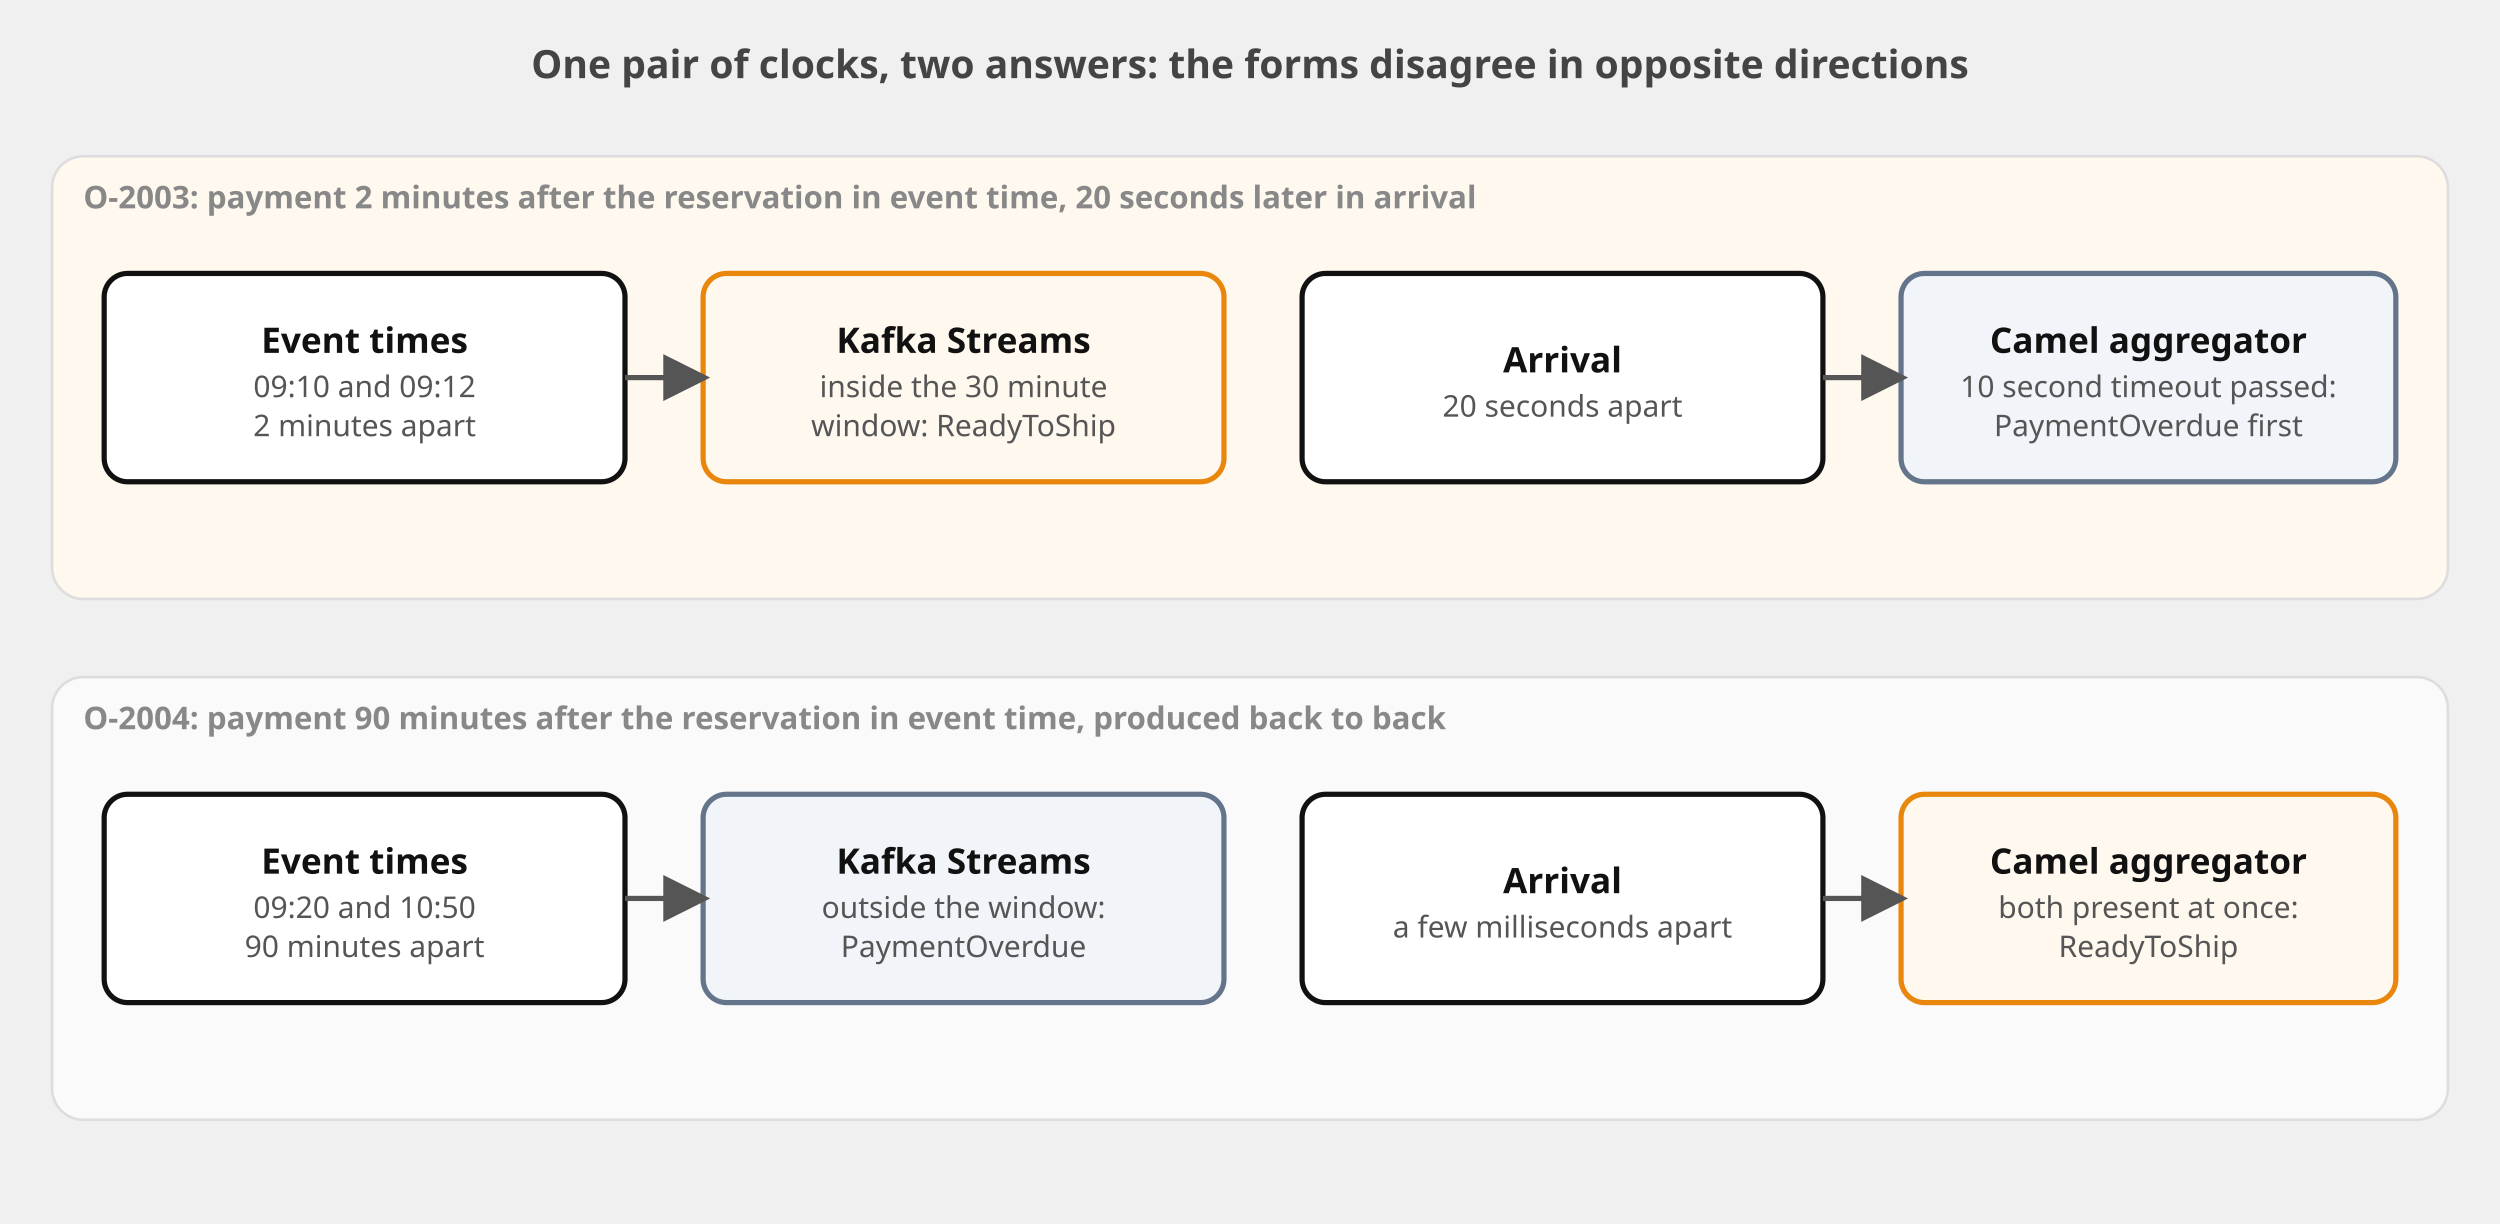
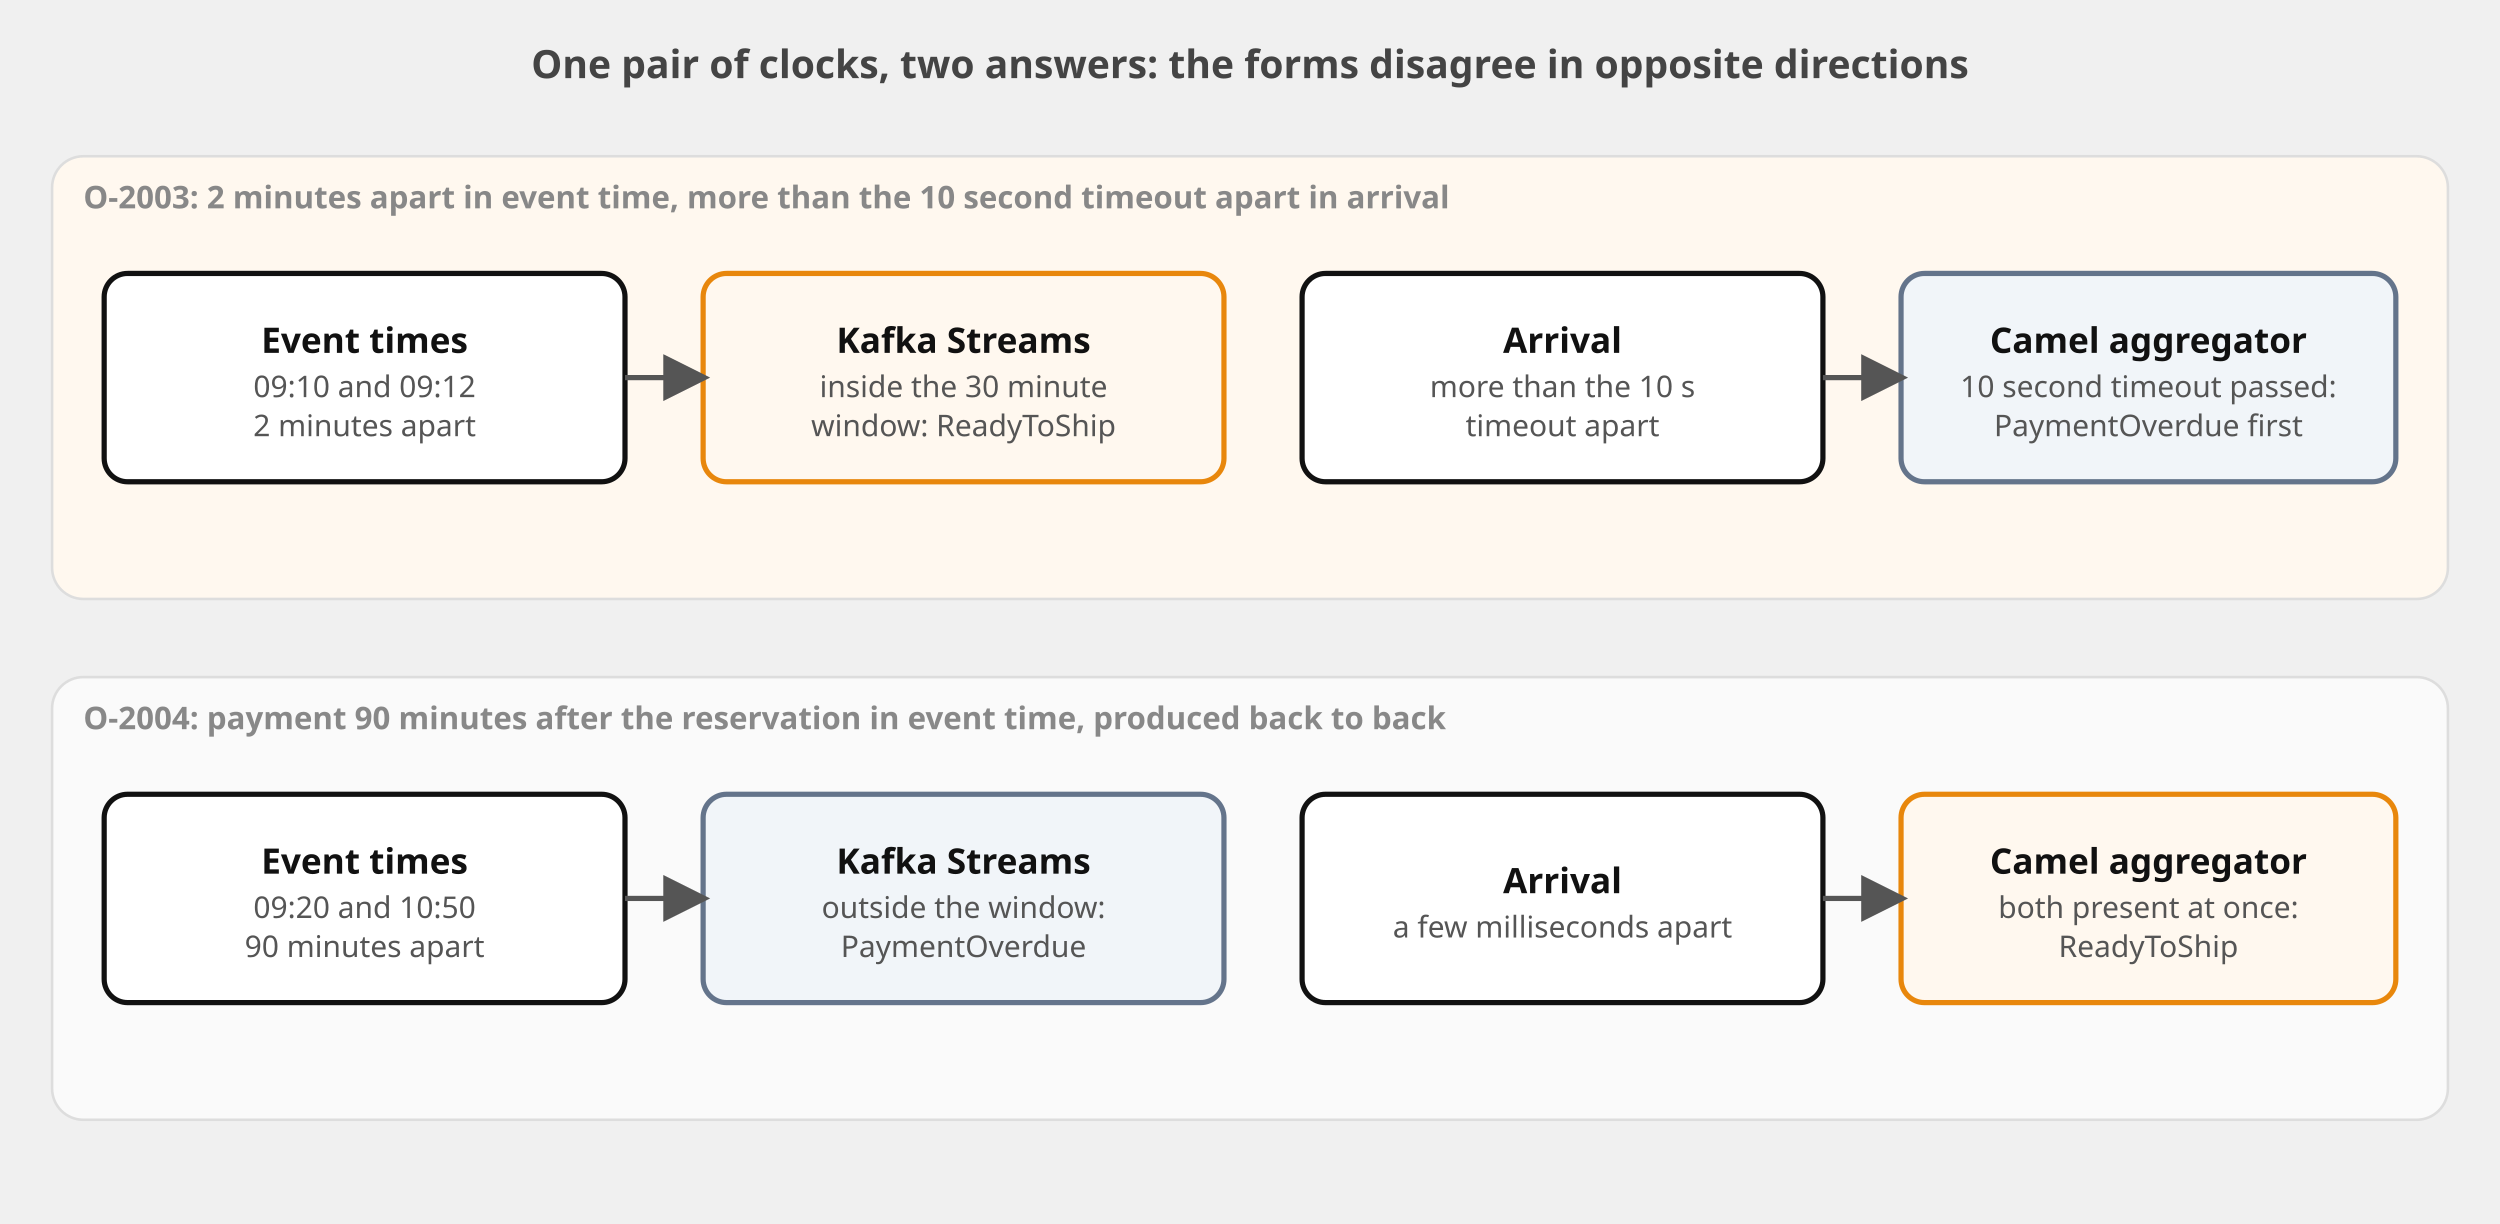
<svg xmlns="http://www.w3.org/2000/svg" viewBox="0 0 960 470" font-family="'Red Hat Text', system-ui, sans-serif" role="img">
  <defs>
    <marker id="a" viewBox="0 0 10 10" refX="8.5" refY="5" markerWidth="9" markerHeight="9" orient="auto-start-reverse">
      <path d="M0,0 L10,5 L0,10 z" fill="#555" />
    </marker>
    <marker id="am" viewBox="0 0 10 10" refX="8.5" refY="5" markerWidth="9" markerHeight="9" orient="auto-start-reverse">
      <path d="M0,0 L10,5 L0,10 z" fill="#b8650a" />
    </marker>
  </defs>
  <rect x="20" y="60" width="920" height="170" rx="12" fill="#fff8ef" stroke="#ddd" />
-   <text x="32" y="80" font-size="12" font-weight="700" fill="#888">O-2003: payment 2 minutes after the reservation in event time, 20 seconds later in arrival</text>
+   <text x="32" y="80" font-size="12" font-weight="700" fill="#888">O-2003: 2 minutes apart in event time, more than the 10 second timeout apart in arrival</text>
  <rect x="20" y="260" width="920" height="170" rx="12" fill="#fafafa" stroke="#ddd" />
  <text x="32" y="280" font-size="12" font-weight="700" fill="#888">O-2004: payment 90 minutes after the reservation in event time, produced back to back</text>
  <rect x="40" y="105" width="200" height="80" rx="9" fill="#ffffff" stroke="#111111" stroke-width="2" />
  <text x="140.0" y="135.5" font-size="13.5" font-weight="700" fill="#111111" text-anchor="middle">Event times</text>
  <text x="140.0" y="152.5" font-size="11.5" fill="#555555" text-anchor="middle">09:10 and 09:12</text>
  <text x="140.0" y="167.5" font-size="11.5" fill="#555555" text-anchor="middle">2 minutes apart</text>
  <rect x="270" y="105" width="200" height="80" rx="9" fill="#fff8ef" stroke="#e8870c" stroke-width="2" />
  <text x="370.0" y="135.5" font-size="13.5" font-weight="700" fill="#111111" text-anchor="middle">Kafka Streams</text>
  <text x="370.0" y="152.5" font-size="11.5" fill="#555555" text-anchor="middle">inside the 30 minute</text>
  <text x="370.0" y="167.5" font-size="11.5" fill="#555555" text-anchor="middle">window: ReadyToShip</text>
  <rect x="500" y="105" width="200" height="80" rx="9" fill="#ffffff" stroke="#111111" stroke-width="2" />
-   <text x="600.0" y="143.0" font-size="13.5" font-weight="700" fill="#111111" text-anchor="middle">Arrival</text>
-   <text x="600.0" y="160.0" font-size="11.5" fill="#555555" text-anchor="middle">20 seconds apart</text>
+   <text x="600.0" y="135.5" font-size="13.5" font-weight="700" fill="#111111" text-anchor="middle">Arrival</text>
+   <text x="600.0" y="152.5" font-size="11.5" fill="#555555" text-anchor="middle">more than the 10 s</text>
+   <text x="600.0" y="167.5" font-size="11.5" fill="#555555" text-anchor="middle">timeout apart</text>
  <rect x="730" y="105" width="190" height="80" rx="9" fill="#f1f5f9" stroke="#64748b" stroke-width="2" />
  <text x="825.0" y="135.5" font-size="13.5" font-weight="700" fill="#111111" text-anchor="middle">Camel aggregator</text>
  <text x="825.0" y="152.5" font-size="11.5" fill="#555555" text-anchor="middle">10 second timeout passed:</text>
  <text x="825.0" y="167.5" font-size="11.5" fill="#555555" text-anchor="middle">PaymentOverdue first</text>
  <rect x="40" y="305" width="200" height="80" rx="9" fill="#ffffff" stroke="#111111" stroke-width="2" />
  <text x="140.0" y="335.5" font-size="13.5" font-weight="700" fill="#111111" text-anchor="middle">Event times</text>
  <text x="140.0" y="352.5" font-size="11.5" fill="#555555" text-anchor="middle">09:20 and 10:50</text>
  <text x="140.0" y="367.5" font-size="11.5" fill="#555555" text-anchor="middle">90 minutes apart</text>
  <rect x="270" y="305" width="200" height="80" rx="9" fill="#f1f5f9" stroke="#64748b" stroke-width="2" />
  <text x="370.0" y="335.5" font-size="13.5" font-weight="700" fill="#111111" text-anchor="middle">Kafka Streams</text>
  <text x="370.0" y="352.5" font-size="11.5" fill="#555555" text-anchor="middle">outside the window:</text>
  <text x="370.0" y="367.5" font-size="11.5" fill="#555555" text-anchor="middle">PaymentOverdue</text>
  <rect x="500" y="305" width="200" height="80" rx="9" fill="#ffffff" stroke="#111111" stroke-width="2" />
  <text x="600.0" y="343.0" font-size="13.5" font-weight="700" fill="#111111" text-anchor="middle">Arrival</text>
  <text x="600.0" y="360.0" font-size="11.5" fill="#555555" text-anchor="middle">a few milliseconds apart</text>
  <rect x="730" y="305" width="190" height="80" rx="9" fill="#fff8ef" stroke="#e8870c" stroke-width="2" />
  <text x="825.0" y="335.5" font-size="13.5" font-weight="700" fill="#111111" text-anchor="middle">Camel aggregator</text>
  <text x="825.0" y="352.5" font-size="11.5" fill="#555555" text-anchor="middle">both present at once:</text>
  <text x="825.0" y="367.5" font-size="11.5" fill="#555555" text-anchor="middle">ReadyToShip</text>
  <path d="M240,145 L270,145" fill="none" stroke="#555" stroke-width="2" marker-end="url(#a)" />
  <path d="M700,145 L730,145" fill="none" stroke="#555" stroke-width="2" marker-end="url(#a)" />
  <path d="M240,345 L270,345" fill="none" stroke="#555" stroke-width="2" marker-end="url(#a)" />
  <path d="M700,345 L730,345" fill="none" stroke="#555" stroke-width="2" marker-end="url(#a)" />
  <text x="480" y="30" font-size="15" fill="#444444" text-anchor="middle" font-weight="700">One pair of clocks, two answers: the forms disagree in opposite directions</text>
</svg>
